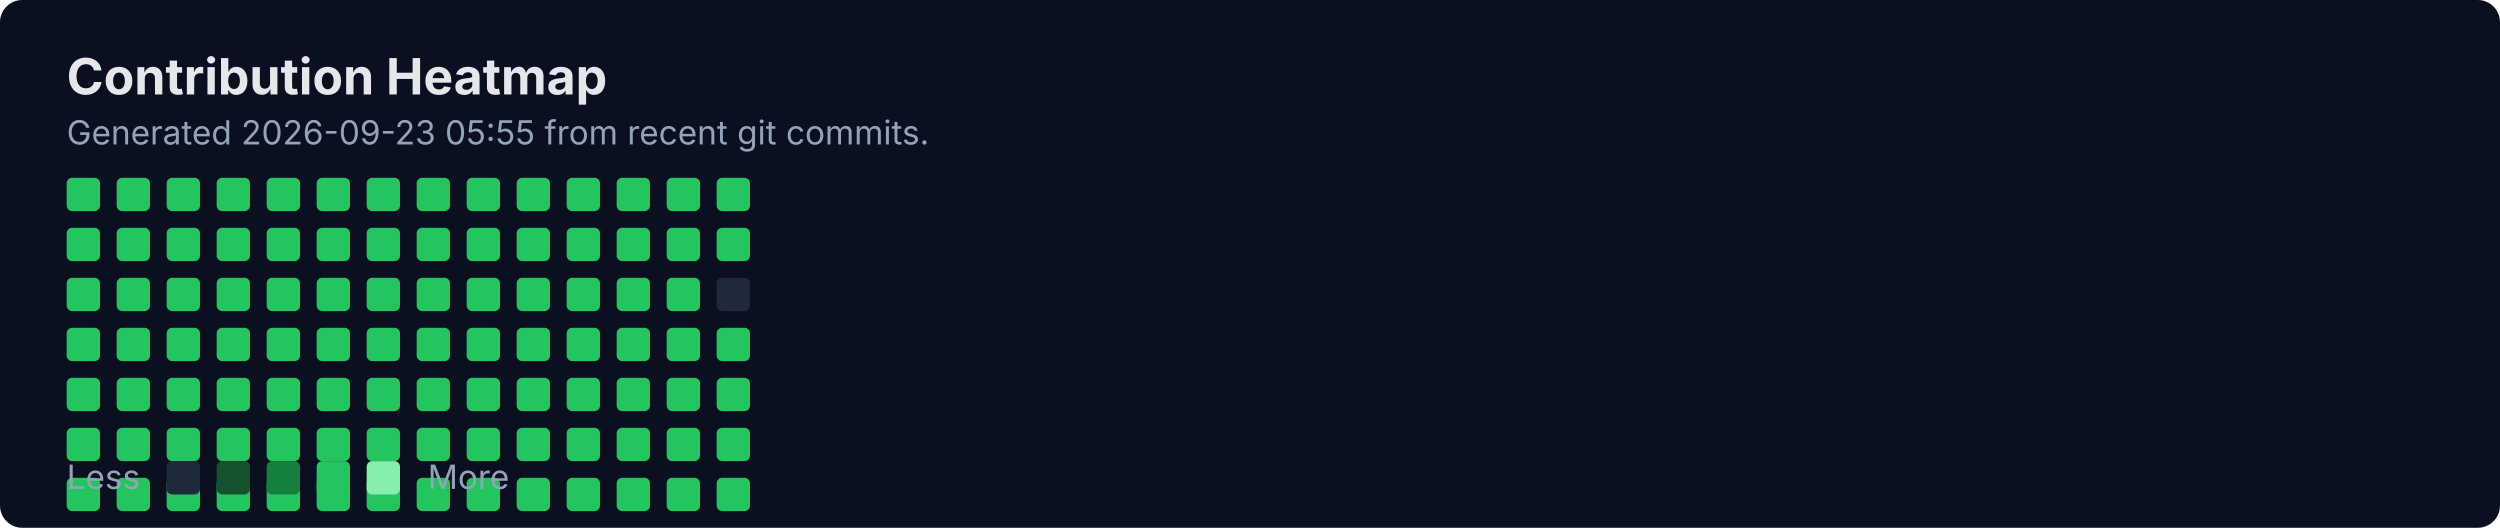
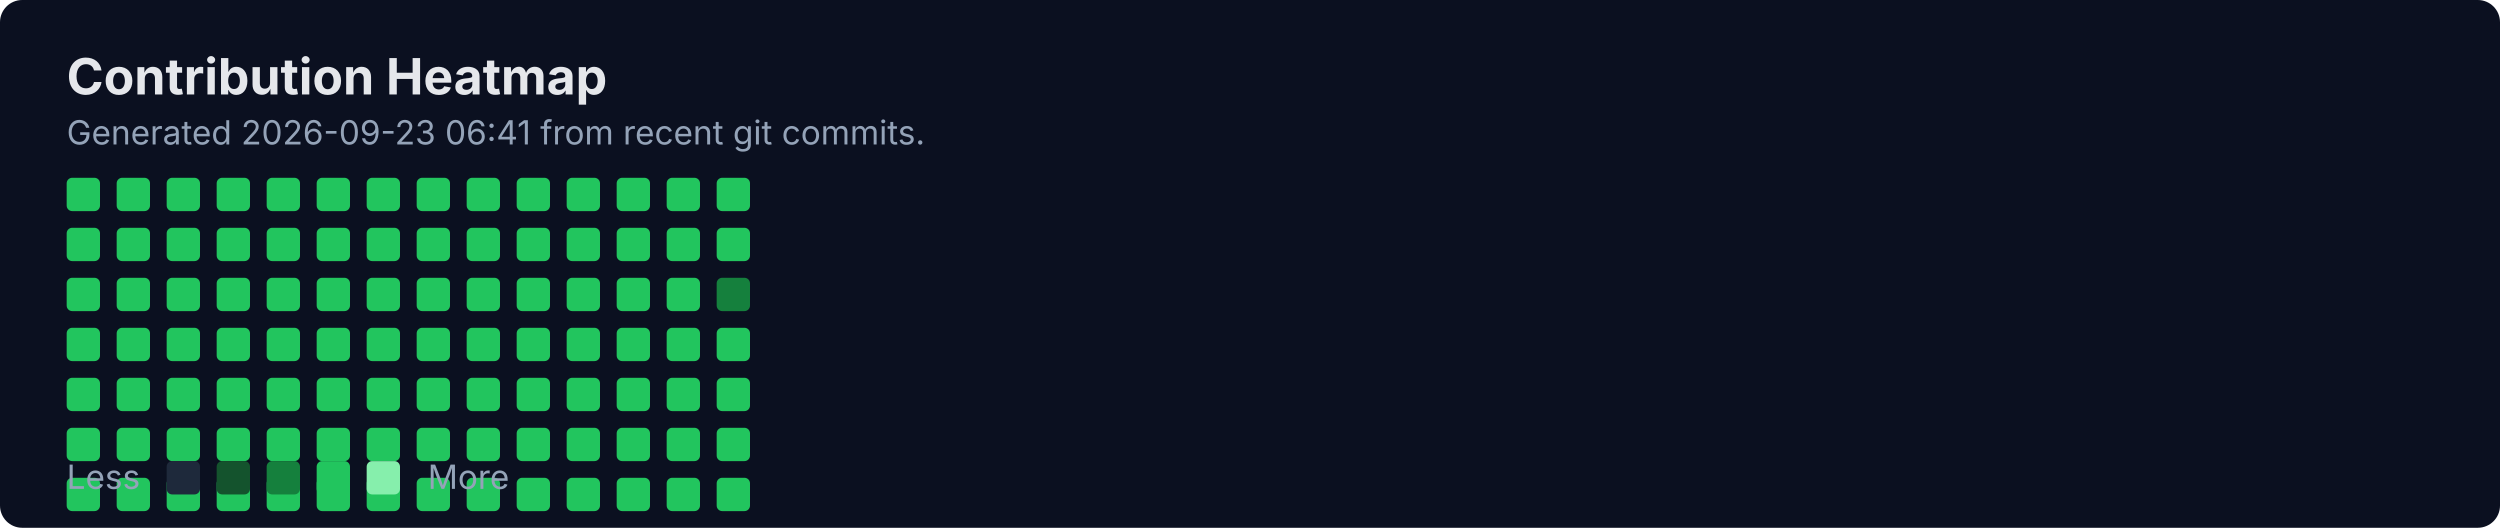
<svg xmlns="http://www.w3.org/2000/svg" width="900" height="190" viewBox="0 0 900 190" fill="none" role="img" aria-labelledby="title">
  <rect width="900" height="190" rx="8" fill="#0B1020" />
  <text x="24" y="34" fill="#E5E7EB" font-family="Inter, Segoe UI, Arial" font-size="18" font-weight="700">Contribution Heatmap</text>
-   <text x="24" y="52" fill="#94A3B8" font-family="Inter, Segoe UI, Arial" font-size="12">Generated 2026-09-23 05:55 from recent git commits.</text>
+   <text x="24" y="52" fill="#94A3B8" font-family="Inter, Segoe UI, Arial" font-size="12">Generated 2026-09-23 06:41 from recent git commits.</text>
  <rect x="24" y="118" width="12" height="12" rx="2" fill="#22C55E" />
  <rect x="24" y="136" width="12" height="12" rx="2" fill="#22C55E" />
  <rect x="24" y="154" width="12" height="12" rx="2" fill="#22C55E" />
  <rect x="24" y="172" width="12" height="12" rx="2" fill="#22C55E" />
  <rect x="24" y="64" width="12" height="12" rx="2" fill="#22C55E" />
  <rect x="24" y="82" width="12" height="12" rx="2" fill="#22C55E" />
  <rect x="24" y="100" width="12" height="12" rx="2" fill="#22C55E" />
  <rect x="42" y="118" width="12" height="12" rx="2" fill="#22C55E" />
  <rect x="42" y="136" width="12" height="12" rx="2" fill="#22C55E" />
  <rect x="42" y="154" width="12" height="12" rx="2" fill="#22C55E" />
  <rect x="42" y="172" width="12" height="12" rx="2" fill="#22C55E" />
  <rect x="42" y="64" width="12" height="12" rx="2" fill="#22C55E" />
  <rect x="42" y="82" width="12" height="12" rx="2" fill="#22C55E" />
  <rect x="42" y="100" width="12" height="12" rx="2" fill="#22C55E" />
  <rect x="60" y="118" width="12" height="12" rx="2" fill="#22C55E" />
  <rect x="60" y="136" width="12" height="12" rx="2" fill="#22C55E" />
  <rect x="60" y="154" width="12" height="12" rx="2" fill="#22C55E" />
  <rect x="60" y="172" width="12" height="12" rx="2" fill="#22C55E" />
  <rect x="60" y="64" width="12" height="12" rx="2" fill="#22C55E" />
  <rect x="60" y="82" width="12" height="12" rx="2" fill="#22C55E" />
  <rect x="60" y="100" width="12" height="12" rx="2" fill="#22C55E" />
  <rect x="78" y="118" width="12" height="12" rx="2" fill="#22C55E" />
  <rect x="78" y="136" width="12" height="12" rx="2" fill="#22C55E" />
  <rect x="78" y="154" width="12" height="12" rx="2" fill="#22C55E" />
  <rect x="78" y="172" width="12" height="12" rx="2" fill="#22C55E" />
  <rect x="78" y="64" width="12" height="12" rx="2" fill="#22C55E" />
  <rect x="78" y="82" width="12" height="12" rx="2" fill="#22C55E" />
  <rect x="78" y="100" width="12" height="12" rx="2" fill="#22C55E" />
  <rect x="96" y="118" width="12" height="12" rx="2" fill="#22C55E" />
  <rect x="96" y="136" width="12" height="12" rx="2" fill="#22C55E" />
  <rect x="96" y="154" width="12" height="12" rx="2" fill="#22C55E" />
  <rect x="96" y="172" width="12" height="12" rx="2" fill="#22C55E" />
  <rect x="96" y="64" width="12" height="12" rx="2" fill="#22C55E" />
  <rect x="96" y="82" width="12" height="12" rx="2" fill="#22C55E" />
  <rect x="96" y="100" width="12" height="12" rx="2" fill="#22C55E" />
  <rect x="114" y="118" width="12" height="12" rx="2" fill="#22C55E" />
  <rect x="114" y="136" width="12" height="12" rx="2" fill="#22C55E" />
  <rect x="114" y="154" width="12" height="12" rx="2" fill="#22C55E" />
  <rect x="114" y="172" width="12" height="12" rx="2" fill="#22C55E" />
  <rect x="114" y="64" width="12" height="12" rx="2" fill="#22C55E" />
  <rect x="114" y="82" width="12" height="12" rx="2" fill="#22C55E" />
  <rect x="114" y="100" width="12" height="12" rx="2" fill="#22C55E" />
  <rect x="132" y="118" width="12" height="12" rx="2" fill="#22C55E" />
  <rect x="132" y="136" width="12" height="12" rx="2" fill="#22C55E" />
  <rect x="132" y="154" width="12" height="12" rx="2" fill="#22C55E" />
  <rect x="132" y="172" width="12" height="12" rx="2" fill="#22C55E" />
  <rect x="132" y="64" width="12" height="12" rx="2" fill="#22C55E" />
  <rect x="132" y="82" width="12" height="12" rx="2" fill="#22C55E" />
  <rect x="132" y="100" width="12" height="12" rx="2" fill="#22C55E" />
  <rect x="150" y="118" width="12" height="12" rx="2" fill="#22C55E" />
  <rect x="150" y="136" width="12" height="12" rx="2" fill="#22C55E" />
  <rect x="150" y="154" width="12" height="12" rx="2" fill="#22C55E" />
  <rect x="150" y="172" width="12" height="12" rx="2" fill="#22C55E" />
  <rect x="150" y="64" width="12" height="12" rx="2" fill="#22C55E" />
  <rect x="150" y="82" width="12" height="12" rx="2" fill="#22C55E" />
  <rect x="150" y="100" width="12" height="12" rx="2" fill="#22C55E" />
  <rect x="168" y="118" width="12" height="12" rx="2" fill="#22C55E" />
  <rect x="168" y="136" width="12" height="12" rx="2" fill="#22C55E" />
  <rect x="168" y="154" width="12" height="12" rx="2" fill="#22C55E" />
  <rect x="168" y="172" width="12" height="12" rx="2" fill="#22C55E" />
  <rect x="168" y="64" width="12" height="12" rx="2" fill="#22C55E" />
  <rect x="168" y="82" width="12" height="12" rx="2" fill="#22C55E" />
  <rect x="168" y="100" width="12" height="12" rx="2" fill="#22C55E" />
  <rect x="186" y="118" width="12" height="12" rx="2" fill="#22C55E" />
  <rect x="186" y="136" width="12" height="12" rx="2" fill="#22C55E" />
  <rect x="186" y="154" width="12" height="12" rx="2" fill="#22C55E" />
  <rect x="186" y="172" width="12" height="12" rx="2" fill="#22C55E" />
  <rect x="186" y="64" width="12" height="12" rx="2" fill="#22C55E" />
  <rect x="186" y="82" width="12" height="12" rx="2" fill="#22C55E" />
  <rect x="186" y="100" width="12" height="12" rx="2" fill="#22C55E" />
  <rect x="204" y="118" width="12" height="12" rx="2" fill="#22C55E" />
  <rect x="204" y="136" width="12" height="12" rx="2" fill="#22C55E" />
  <rect x="204" y="154" width="12" height="12" rx="2" fill="#22C55E" />
  <rect x="204" y="172" width="12" height="12" rx="2" fill="#22C55E" />
  <rect x="204" y="64" width="12" height="12" rx="2" fill="#22C55E" />
  <rect x="204" y="82" width="12" height="12" rx="2" fill="#22C55E" />
  <rect x="204" y="100" width="12" height="12" rx="2" fill="#22C55E" />
  <rect x="222" y="118" width="12" height="12" rx="2" fill="#22C55E" />
  <rect x="222" y="136" width="12" height="12" rx="2" fill="#22C55E" />
  <rect x="222" y="154" width="12" height="12" rx="2" fill="#22C55E" />
  <rect x="222" y="172" width="12" height="12" rx="2" fill="#22C55E" />
  <rect x="222" y="64" width="12" height="12" rx="2" fill="#22C55E" />
  <rect x="222" y="82" width="12" height="12" rx="2" fill="#22C55E" />
  <rect x="222" y="100" width="12" height="12" rx="2" fill="#22C55E" />
  <rect x="240" y="118" width="12" height="12" rx="2" fill="#22C55E" />
  <rect x="240" y="136" width="12" height="12" rx="2" fill="#22C55E" />
  <rect x="240" y="154" width="12" height="12" rx="2" fill="#22C55E" />
  <rect x="240" y="172" width="12" height="12" rx="2" fill="#22C55E" />
  <rect x="240" y="64" width="12" height="12" rx="2" fill="#22C55E" />
  <rect x="240" y="82" width="12" height="12" rx="2" fill="#22C55E" />
  <rect x="240" y="100" width="12" height="12" rx="2" fill="#22C55E" />
  <rect x="258" y="118" width="12" height="12" rx="2" fill="#22C55E" />
  <rect x="258" y="136" width="12" height="12" rx="2" fill="#22C55E" />
  <rect x="258" y="154" width="12" height="12" rx="2" fill="#22C55E" />
  <rect x="258" y="172" width="12" height="12" rx="2" fill="#22C55E" />
  <rect x="258" y="64" width="12" height="12" rx="2" fill="#22C55E" />
  <rect x="258" y="82" width="12" height="12" rx="2" fill="#22C55E" />
-   <rect x="258" y="100" width="12" height="12" rx="2" fill="#1E293B" />
+   <rect x="258" y="100" width="12" height="12" rx="2" fill="#15803D" />
  <text x="24" y="176" fill="#94A3B8" font-family="Inter, Segoe UI, Arial" font-size="12">Less</text>
  <rect x="60" y="166" width="12" height="12" rx="2" fill="#1E293B" />
  <rect x="78" y="166" width="12" height="12" rx="2" fill="#14532D" />
  <rect x="96" y="166" width="12" height="12" rx="2" fill="#15803D" />
  <rect x="114" y="166" width="12" height="12" rx="2" fill="#22C55E" />
  <rect x="132" y="166" width="12" height="12" rx="2" fill="#86EFAC" />
  <text x="154" y="176" fill="#94A3B8" font-family="Inter, Segoe UI, Arial" font-size="12">More</text>
</svg>
